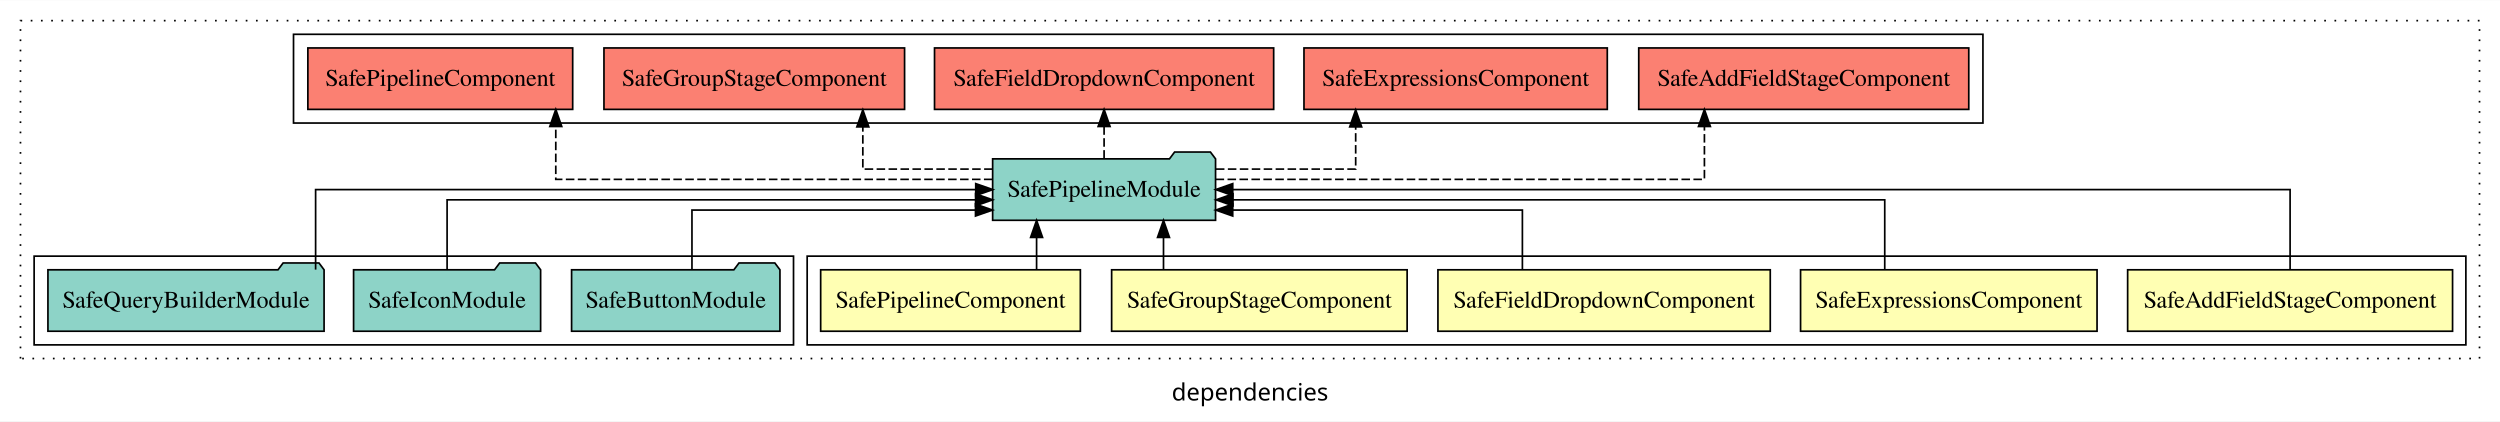
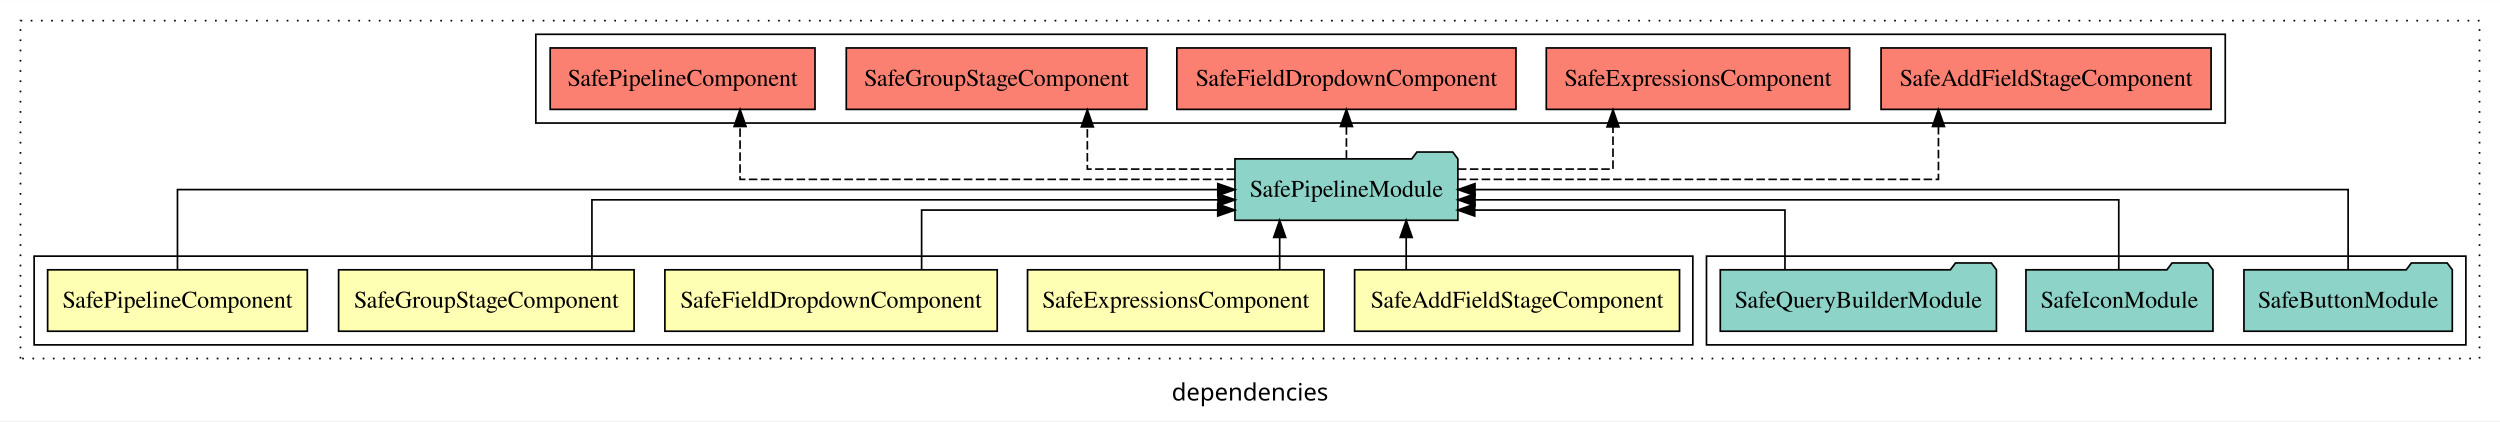
<svg xmlns="http://www.w3.org/2000/svg" width="1465pt" height="247pt" viewBox="0.00 0.00 1465.00 246.80">
  <g id="graph0" class="graph" transform="scale(1 1) rotate(0) translate(4 242.8)">
    <polygon fill="white" stroke="transparent" points="-4,4 -4,-242.8 1461,-242.8 1461,4 -4,4" />
    <text text-anchor="middle" x="728.5" y="-8.2" font-family="sans-serif" font-size="14.00">dependencies</text>
    <g id="clust1" class="cluster">
      <polygon fill="none" stroke="black" stroke-dasharray="1,5" points="8,-32.8 8,-230.8 1449,-230.8 1449,-32.8 8,-32.8" />
    </g>
-     <g id="clust9" class="cluster">
-       <polygon fill="none" stroke="black" points="168,-170.8 168,-222.8 1158,-222.8 1158,-170.8 168,-170.8" />
+     <g id="clust8" class="cluster">
+       <polygon fill="none" stroke="black" points="996,-40.8 996,-92.8 1441,-92.8 1441,-40.8 996,-40.8" />
    </g>
    <g id="clust2" class="cluster">
-       <polygon fill="none" stroke="black" points="469,-40.8 469,-92.8 1441,-92.8 1441,-40.8 469,-40.8" />
+       <polygon fill="none" stroke="black" points="16,-40.8 16,-92.8 988,-92.8 988,-40.8 16,-40.8" />
    </g>
-     <g id="clust8" class="cluster">
-       <polygon fill="none" stroke="black" points="16,-40.8 16,-92.8 461,-92.8 461,-40.8 16,-40.8" />
+     <g id="clust9" class="cluster">
+       <polygon fill="none" stroke="black" points="310,-170.8 310,-222.8 1300,-222.8 1300,-170.8 310,-170.8" />
    </g>
    <g id="node1" class="node">
-       <polygon fill="#ffffb3" stroke="black" points="1433.2,-84.8 1242.8,-84.8 1242.8,-48.8 1433.2,-48.8 1433.2,-84.8" />
-       <text text-anchor="middle" x="1338" y="-62.6" font-family="Times,serif" font-size="14.00">SafeAddFieldStageComponent</text>
+       <polygon fill="#ffffb3" stroke="black" points="980.2,-84.8 789.8,-84.8 789.8,-48.8 980.2,-48.8 980.2,-84.8" />
+       <text text-anchor="middle" x="885" y="-62.6" font-family="Times,serif" font-size="14.00">SafeAddFieldStageComponent</text>
    </g>
    <g id="node6" class="node">
-       <polygon fill="#8dd3c7" stroke="black" points="708.31,-149.8 705.31,-153.8 684.31,-153.8 681.31,-149.8 577.69,-149.8 577.69,-113.8 708.31,-113.8 708.31,-149.8" />
-       <text text-anchor="middle" x="643" y="-127.6" font-family="Times,serif" font-size="14.00">SafePipelineModule</text>
+       <polygon fill="#8dd3c7" stroke="black" points="850.31,-149.8 847.31,-153.8 826.31,-153.8 823.31,-149.8 719.69,-149.8 719.69,-113.8 850.31,-113.8 850.31,-149.8" />
+       <text text-anchor="middle" x="785" y="-127.6" font-family="Times,serif" font-size="14.00">SafePipelineModule</text>
    </g>
    <g id="edge1" class="edge">
-       <path fill="none" stroke="black" d="M1338,-84.91C1338,-104.14 1338,-131.8 1338,-131.8 1338,-131.8 718.38,-131.8 718.38,-131.8" />
-       <polygon fill="black" stroke="black" points="718.38,-128.3 708.38,-131.8 718.38,-135.3 718.38,-128.3" />
+       <path fill="none" stroke="black" d="M820.03,-84.91C820.03,-84.91 820.03,-103.79 820.03,-103.79" />
+       <polygon fill="black" stroke="black" points="816.53,-103.79 820.03,-113.79 823.53,-103.79 816.53,-103.79" />
    </g>
    <g id="node2" class="node">
-       <polygon fill="#ffffb3" stroke="black" points="1224.87,-84.8 1051.13,-84.8 1051.13,-48.8 1224.87,-48.8 1224.87,-84.8" />
-       <text text-anchor="middle" x="1138" y="-62.6" font-family="Times,serif" font-size="14.00">SafeExpressionsComponent</text>
+       <polygon fill="#ffffb3" stroke="black" points="771.87,-84.8 598.13,-84.8 598.13,-48.8 771.87,-48.8 771.87,-84.8" />
+       <text text-anchor="middle" x="685" y="-62.6" font-family="Times,serif" font-size="14.00">SafeExpressionsComponent</text>
    </g>
    <g id="edge2" class="edge">
-       <path fill="none" stroke="black" d="M1100.46,-84.82C1100.46,-102.17 1100.46,-125.8 1100.46,-125.8 1100.46,-125.8 718.54,-125.8 718.54,-125.8" />
-       <polygon fill="black" stroke="black" points="718.54,-122.3 708.54,-125.8 718.54,-129.3 718.54,-122.3" />
+       <path fill="none" stroke="black" d="M745.89,-84.91C745.89,-84.91 745.89,-103.79 745.89,-103.79" />
+       <polygon fill="black" stroke="black" points="742.39,-103.79 745.89,-113.79 749.39,-103.79 742.39,-103.79" />
    </g>
    <g id="node3" class="node">
-       <polygon fill="#ffffb3" stroke="black" points="1033.37,-84.8 838.63,-84.8 838.63,-48.8 1033.37,-48.8 1033.37,-84.8" />
-       <text text-anchor="middle" x="936" y="-62.6" font-family="Times,serif" font-size="14.00">SafeFieldDropdownComponent</text>
+       <polygon fill="#ffffb3" stroke="black" points="580.37,-84.8 385.63,-84.8 385.63,-48.8 580.37,-48.8 580.37,-84.8" />
+       <text text-anchor="middle" x="483" y="-62.6" font-family="Times,serif" font-size="14.00">SafeFieldDropdownComponent</text>
    </g>
    <g id="edge3" class="edge">
-       <path fill="none" stroke="black" d="M888.12,-85.04C888.12,-100.37 888.12,-119.8 888.12,-119.8 888.12,-119.8 718.37,-119.8 718.37,-119.8" />
-       <polygon fill="black" stroke="black" points="718.37,-116.3 708.37,-119.8 718.37,-123.3 718.37,-116.3" />
+       <path fill="none" stroke="black" d="M536.07,-85.04C536.07,-100.37 536.07,-119.8 536.07,-119.8 536.07,-119.8 709.6,-119.8 709.6,-119.8" />
+       <polygon fill="black" stroke="black" points="709.6,-123.3 719.6,-119.8 709.6,-116.3 709.6,-123.3" />
    </g>
    <g id="node4" class="node">
-       <polygon fill="#ffffb3" stroke="black" points="820.58,-84.8 647.42,-84.8 647.42,-48.8 820.58,-48.8 820.58,-84.8" />
-       <text text-anchor="middle" x="734" y="-62.6" font-family="Times,serif" font-size="14.00">SafeGroupStageComponent</text>
+       <polygon fill="#ffffb3" stroke="black" points="367.58,-84.8 194.42,-84.8 194.42,-48.8 367.58,-48.8 367.58,-84.8" />
+       <text text-anchor="middle" x="281" y="-62.6" font-family="Times,serif" font-size="14.00">SafeGroupStageComponent</text>
    </g>
    <g id="edge4" class="edge">
-       <path fill="none" stroke="black" d="M677.81,-84.91C677.81,-84.91 677.81,-103.79 677.81,-103.79" />
-       <polygon fill="black" stroke="black" points="674.31,-103.79 677.81,-113.79 681.31,-103.79 674.31,-103.79" />
+       <path fill="none" stroke="black" d="M342.87,-84.82C342.87,-102.17 342.87,-125.8 342.87,-125.8 342.87,-125.8 709.76,-125.8 709.76,-125.8" />
+       <polygon fill="black" stroke="black" points="709.76,-129.3 719.76,-125.8 709.76,-122.3 709.76,-129.3" />
    </g>
    <g id="node5" class="node">
-       <polygon fill="#ffffb3" stroke="black" points="629.09,-84.8 476.91,-84.8 476.91,-48.8 629.09,-48.8 629.09,-84.8" />
-       <text text-anchor="middle" x="553" y="-62.6" font-family="Times,serif" font-size="14.00">SafePipelineComponent</text>
+       <polygon fill="#ffffb3" stroke="black" points="176.09,-84.8 23.91,-84.8 23.91,-48.8 176.09,-48.8 176.09,-84.8" />
+       <text text-anchor="middle" x="100" y="-62.6" font-family="Times,serif" font-size="14.00">SafePipelineComponent</text>
    </g>
    <g id="edge5" class="edge">
-       <path fill="none" stroke="black" d="M603.44,-84.91C603.44,-84.91 603.44,-103.79 603.44,-103.79" />
-       <polygon fill="black" stroke="black" points="599.94,-103.79 603.44,-113.79 606.94,-103.79 599.94,-103.79" />
+       <path fill="none" stroke="black" d="M100,-84.91C100,-104.14 100,-131.8 100,-131.8 100,-131.8 709.63,-131.8 709.63,-131.8" />
+       <polygon fill="black" stroke="black" points="709.63,-135.3 719.63,-131.8 709.63,-128.3 709.63,-135.3" />
    </g>
    <g id="node10" class="node">
-       <polygon fill="#fb8072" stroke="black" points="1149.7,-214.8 956.3,-214.8 956.3,-178.8 1149.7,-178.8 1149.7,-214.8" />
-       <text text-anchor="middle" x="1053" y="-192.6" font-family="Times,serif" font-size="14.00">SafeAddFieldStageComponent </text>
+       <polygon fill="#fb8072" stroke="black" points="1291.7,-214.8 1098.3,-214.8 1098.3,-178.8 1291.7,-178.8 1291.7,-214.8" />
+       <text text-anchor="middle" x="1195" y="-192.6" font-family="Times,serif" font-size="14.00">SafeAddFieldStageComponent </text>
    </g>
    <g id="edge9" class="edge">
-       <path fill="none" stroke="black" stroke-dasharray="5,2" d="M708.34,-137.8C810.08,-137.8 994.79,-137.8 994.79,-137.8 994.79,-137.8 994.79,-168.78 994.79,-168.78" />
-       <polygon fill="black" stroke="black" points="991.29,-168.78 994.79,-178.78 998.29,-168.78 991.29,-168.78" />
+       <path fill="none" stroke="black" stroke-dasharray="5,2" d="M850.25,-137.8C950.75,-137.8 1131.93,-137.8 1131.93,-137.8 1131.93,-137.8 1131.93,-168.78 1131.93,-168.78" />
+       <polygon fill="black" stroke="black" points="1128.43,-168.78 1131.93,-178.78 1135.43,-168.78 1128.43,-168.78" />
    </g>
    <g id="node11" class="node">
-       <polygon fill="#fb8072" stroke="black" points="937.87,-214.8 760.13,-214.8 760.13,-178.8 937.87,-178.8 937.87,-214.8" />
-       <text text-anchor="middle" x="849" y="-192.6" font-family="Times,serif" font-size="14.00">SafeExpressionsComponent </text>
+       <polygon fill="#fb8072" stroke="black" points="1079.87,-214.8 902.13,-214.8 902.13,-178.8 1079.87,-178.8 1079.87,-214.8" />
+       <text text-anchor="middle" x="991" y="-192.6" font-family="Times,serif" font-size="14.00">SafeExpressionsComponent </text>
    </g>
    <g id="edge10" class="edge">
-       <path fill="none" stroke="black" stroke-dasharray="5,2" d="M708.52,-143.8C747.9,-143.8 790.43,-143.8 790.43,-143.8 790.43,-143.8 790.43,-168.56 790.43,-168.56" />
-       <polygon fill="black" stroke="black" points="786.93,-168.56 790.43,-178.56 793.93,-168.56 786.93,-168.56" />
+       <path fill="none" stroke="black" stroke-dasharray="5,2" d="M850.34,-143.8C893.15,-143.8 941.21,-143.8 941.21,-143.8 941.21,-143.8 941.21,-168.56 941.21,-168.56" />
+       <polygon fill="black" stroke="black" points="937.71,-168.56 941.21,-178.56 944.71,-168.56 937.71,-168.56" />
    </g>
    <g id="node12" class="node">
-       <polygon fill="#fb8072" stroke="black" points="742.37,-214.8 543.63,-214.8 543.63,-178.8 742.37,-178.8 742.37,-214.8" />
-       <text text-anchor="middle" x="643" y="-192.6" font-family="Times,serif" font-size="14.00">SafeFieldDropdownComponent </text>
+       <polygon fill="#fb8072" stroke="black" points="884.37,-214.8 685.63,-214.8 685.63,-178.8 884.37,-178.8 884.37,-214.8" />
+       <text text-anchor="middle" x="785" y="-192.6" font-family="Times,serif" font-size="14.00">SafeFieldDropdownComponent </text>
    </g>
    <g id="edge11" class="edge">
-       <path fill="none" stroke="black" stroke-dasharray="5,2" d="M643,-149.91C643,-149.91 643,-168.79 643,-168.79" />
-       <polygon fill="black" stroke="black" points="639.5,-168.79 643,-178.79 646.5,-168.79 639.5,-168.79" />
+       <path fill="none" stroke="black" stroke-dasharray="5,2" d="M785,-149.91C785,-149.91 785,-168.79 785,-168.79" />
+       <polygon fill="black" stroke="black" points="781.5,-168.79 785,-178.79 788.5,-168.79 781.5,-168.79" />
    </g>
    <g id="node13" class="node">
-       <polygon fill="#fb8072" stroke="black" points="526.08,-214.8 349.92,-214.8 349.92,-178.8 526.08,-178.8 526.08,-214.8" />
-       <text text-anchor="middle" x="438" y="-192.6" font-family="Times,serif" font-size="14.00">SafeGroupStageComponent </text>
+       <polygon fill="#fb8072" stroke="black" points="668.08,-214.8 491.92,-214.8 491.92,-178.8 668.08,-178.8 668.08,-214.8" />
+       <text text-anchor="middle" x="580" y="-192.6" font-family="Times,serif" font-size="14.00">SafeGroupStageComponent </text>
    </g>
    <g id="edge12" class="edge">
-       <path fill="none" stroke="black" stroke-dasharray="5,2" d="M577.69,-143.8C540.65,-143.8 501.62,-143.8 501.62,-143.8 501.62,-143.8 501.62,-168.56 501.62,-168.56" />
-       <polygon fill="black" stroke="black" points="498.12,-168.56 501.62,-178.56 505.12,-168.56 498.12,-168.56" />
+       <path fill="none" stroke="black" stroke-dasharray="5,2" d="M719.73,-143.8C678.58,-143.8 633.18,-143.8 633.18,-143.8 633.18,-143.8 633.18,-168.56 633.18,-168.56" />
+       <polygon fill="black" stroke="black" points="629.68,-168.56 633.18,-178.56 636.68,-168.56 629.68,-168.56" />
    </g>
    <g id="node14" class="node">
-       <polygon fill="#fb8072" stroke="black" points="331.59,-214.8 176.41,-214.8 176.41,-178.8 331.59,-178.8 331.59,-214.8" />
-       <text text-anchor="middle" x="254" y="-192.6" font-family="Times,serif" font-size="14.00">SafePipelineComponent </text>
+       <polygon fill="#fb8072" stroke="black" points="473.59,-214.8 318.41,-214.8 318.41,-178.8 473.59,-178.8 473.59,-214.8" />
+       <text text-anchor="middle" x="396" y="-192.6" font-family="Times,serif" font-size="14.00">SafePipelineComponent </text>
    </g>
    <g id="edge13" class="edge">
-       <path fill="none" stroke="black" stroke-dasharray="5,2" d="M577.59,-137.8C483.64,-137.8 321.69,-137.8 321.69,-137.8 321.69,-137.8 321.69,-168.78 321.69,-168.78" />
-       <polygon fill="black" stroke="black" points="318.19,-168.78 321.69,-178.78 325.19,-168.78 318.19,-168.78" />
+       <path fill="none" stroke="black" stroke-dasharray="5,2" d="M719.83,-137.8C617.25,-137.8 429.68,-137.8 429.68,-137.8 429.68,-137.8 429.68,-168.78 429.68,-168.78" />
+       <polygon fill="black" stroke="black" points="426.18,-168.78 429.68,-178.78 433.18,-168.78 426.18,-168.78" />
    </g>
    <g id="node7" class="node">
-       <polygon fill="#8dd3c7" stroke="black" points="453.05,-84.8 450.05,-88.8 429.05,-88.8 426.05,-84.8 330.95,-84.8 330.95,-48.8 453.05,-48.8 453.05,-84.8" />
-       <text text-anchor="middle" x="392" y="-62.6" font-family="Times,serif" font-size="14.00">SafeButtonModule</text>
+       <polygon fill="#8dd3c7" stroke="black" points="1433.05,-84.8 1430.05,-88.8 1409.05,-88.8 1406.05,-84.8 1310.95,-84.8 1310.95,-48.8 1433.05,-48.8 1433.05,-84.8" />
+       <text text-anchor="middle" x="1372" y="-62.6" font-family="Times,serif" font-size="14.00">SafeButtonModule</text>
    </g>
    <g id="edge6" class="edge">
-       <path fill="none" stroke="black" d="M401.49,-85.04C401.49,-100.37 401.49,-119.8 401.49,-119.8 401.49,-119.8 567.64,-119.8 567.64,-119.8" />
-       <polygon fill="black" stroke="black" points="567.64,-123.3 577.64,-119.8 567.64,-116.3 567.64,-123.3" />
+       <path fill="none" stroke="black" d="M1372,-84.91C1372,-104.14 1372,-131.8 1372,-131.8 1372,-131.8 860.34,-131.8 860.34,-131.8" />
+       <polygon fill="black" stroke="black" points="860.34,-128.3 850.34,-131.8 860.34,-135.3 860.34,-128.3" />
    </g>
    <g id="node8" class="node">
-       <polygon fill="#8dd3c7" stroke="black" points="312.8,-84.8 309.8,-88.8 288.8,-88.8 285.8,-84.8 203.2,-84.8 203.2,-48.8 312.8,-48.8 312.8,-84.8" />
-       <text text-anchor="middle" x="258" y="-62.6" font-family="Times,serif" font-size="14.00">SafeIconModule</text>
+       <polygon fill="#8dd3c7" stroke="black" points="1292.8,-84.8 1289.8,-88.8 1268.8,-88.8 1265.8,-84.8 1183.2,-84.8 1183.2,-48.8 1292.8,-48.8 1292.8,-84.8" />
+       <text text-anchor="middle" x="1238" y="-62.6" font-family="Times,serif" font-size="14.00">SafeIconModule</text>
    </g>
    <g id="edge7" class="edge">
-       <path fill="none" stroke="black" d="M258,-84.82C258,-102.17 258,-125.8 258,-125.8 258,-125.8 567.69,-125.8 567.69,-125.8" />
-       <polygon fill="black" stroke="black" points="567.69,-129.3 577.69,-125.8 567.69,-122.3 567.69,-129.3" />
+       <path fill="none" stroke="black" d="M1237.6,-84.82C1237.6,-102.17 1237.6,-125.8 1237.6,-125.8 1237.6,-125.8 860.33,-125.8 860.33,-125.8" />
+       <polygon fill="black" stroke="black" points="860.33,-122.3 850.33,-125.8 860.33,-129.3 860.33,-122.3" />
    </g>
    <g id="node9" class="node">
-       <polygon fill="#8dd3c7" stroke="black" points="185.91,-84.8 182.91,-88.8 161.91,-88.8 158.91,-84.8 24.09,-84.8 24.09,-48.8 185.91,-48.8 185.91,-84.8" />
-       <text text-anchor="middle" x="105" y="-62.6" font-family="Times,serif" font-size="14.00">SafeQueryBuilderModule</text>
+       <polygon fill="#8dd3c7" stroke="black" points="1165.91,-84.8 1162.91,-88.8 1141.91,-88.8 1138.91,-84.8 1004.09,-84.8 1004.09,-48.8 1165.91,-48.8 1165.91,-84.8" />
+       <text text-anchor="middle" x="1085" y="-62.6" font-family="Times,serif" font-size="14.00">SafeQueryBuilderModule</text>
    </g>
    <g id="edge8" class="edge">
-       <path fill="none" stroke="black" d="M180.95,-84.91C180.95,-104.14 180.95,-131.8 180.95,-131.8 180.95,-131.8 567.78,-131.8 567.78,-131.8" />
-       <polygon fill="black" stroke="black" points="567.78,-135.3 577.78,-131.8 567.78,-128.3 567.78,-135.3" />
+       <path fill="none" stroke="black" d="M1041.99,-85.04C1041.99,-100.37 1041.99,-119.8 1041.99,-119.8 1041.99,-119.8 860.18,-119.8 860.18,-119.8" />
+       <polygon fill="black" stroke="black" points="860.18,-116.3 850.18,-119.8 860.18,-123.3 860.18,-116.3" />
    </g>
  </g>
</svg>
